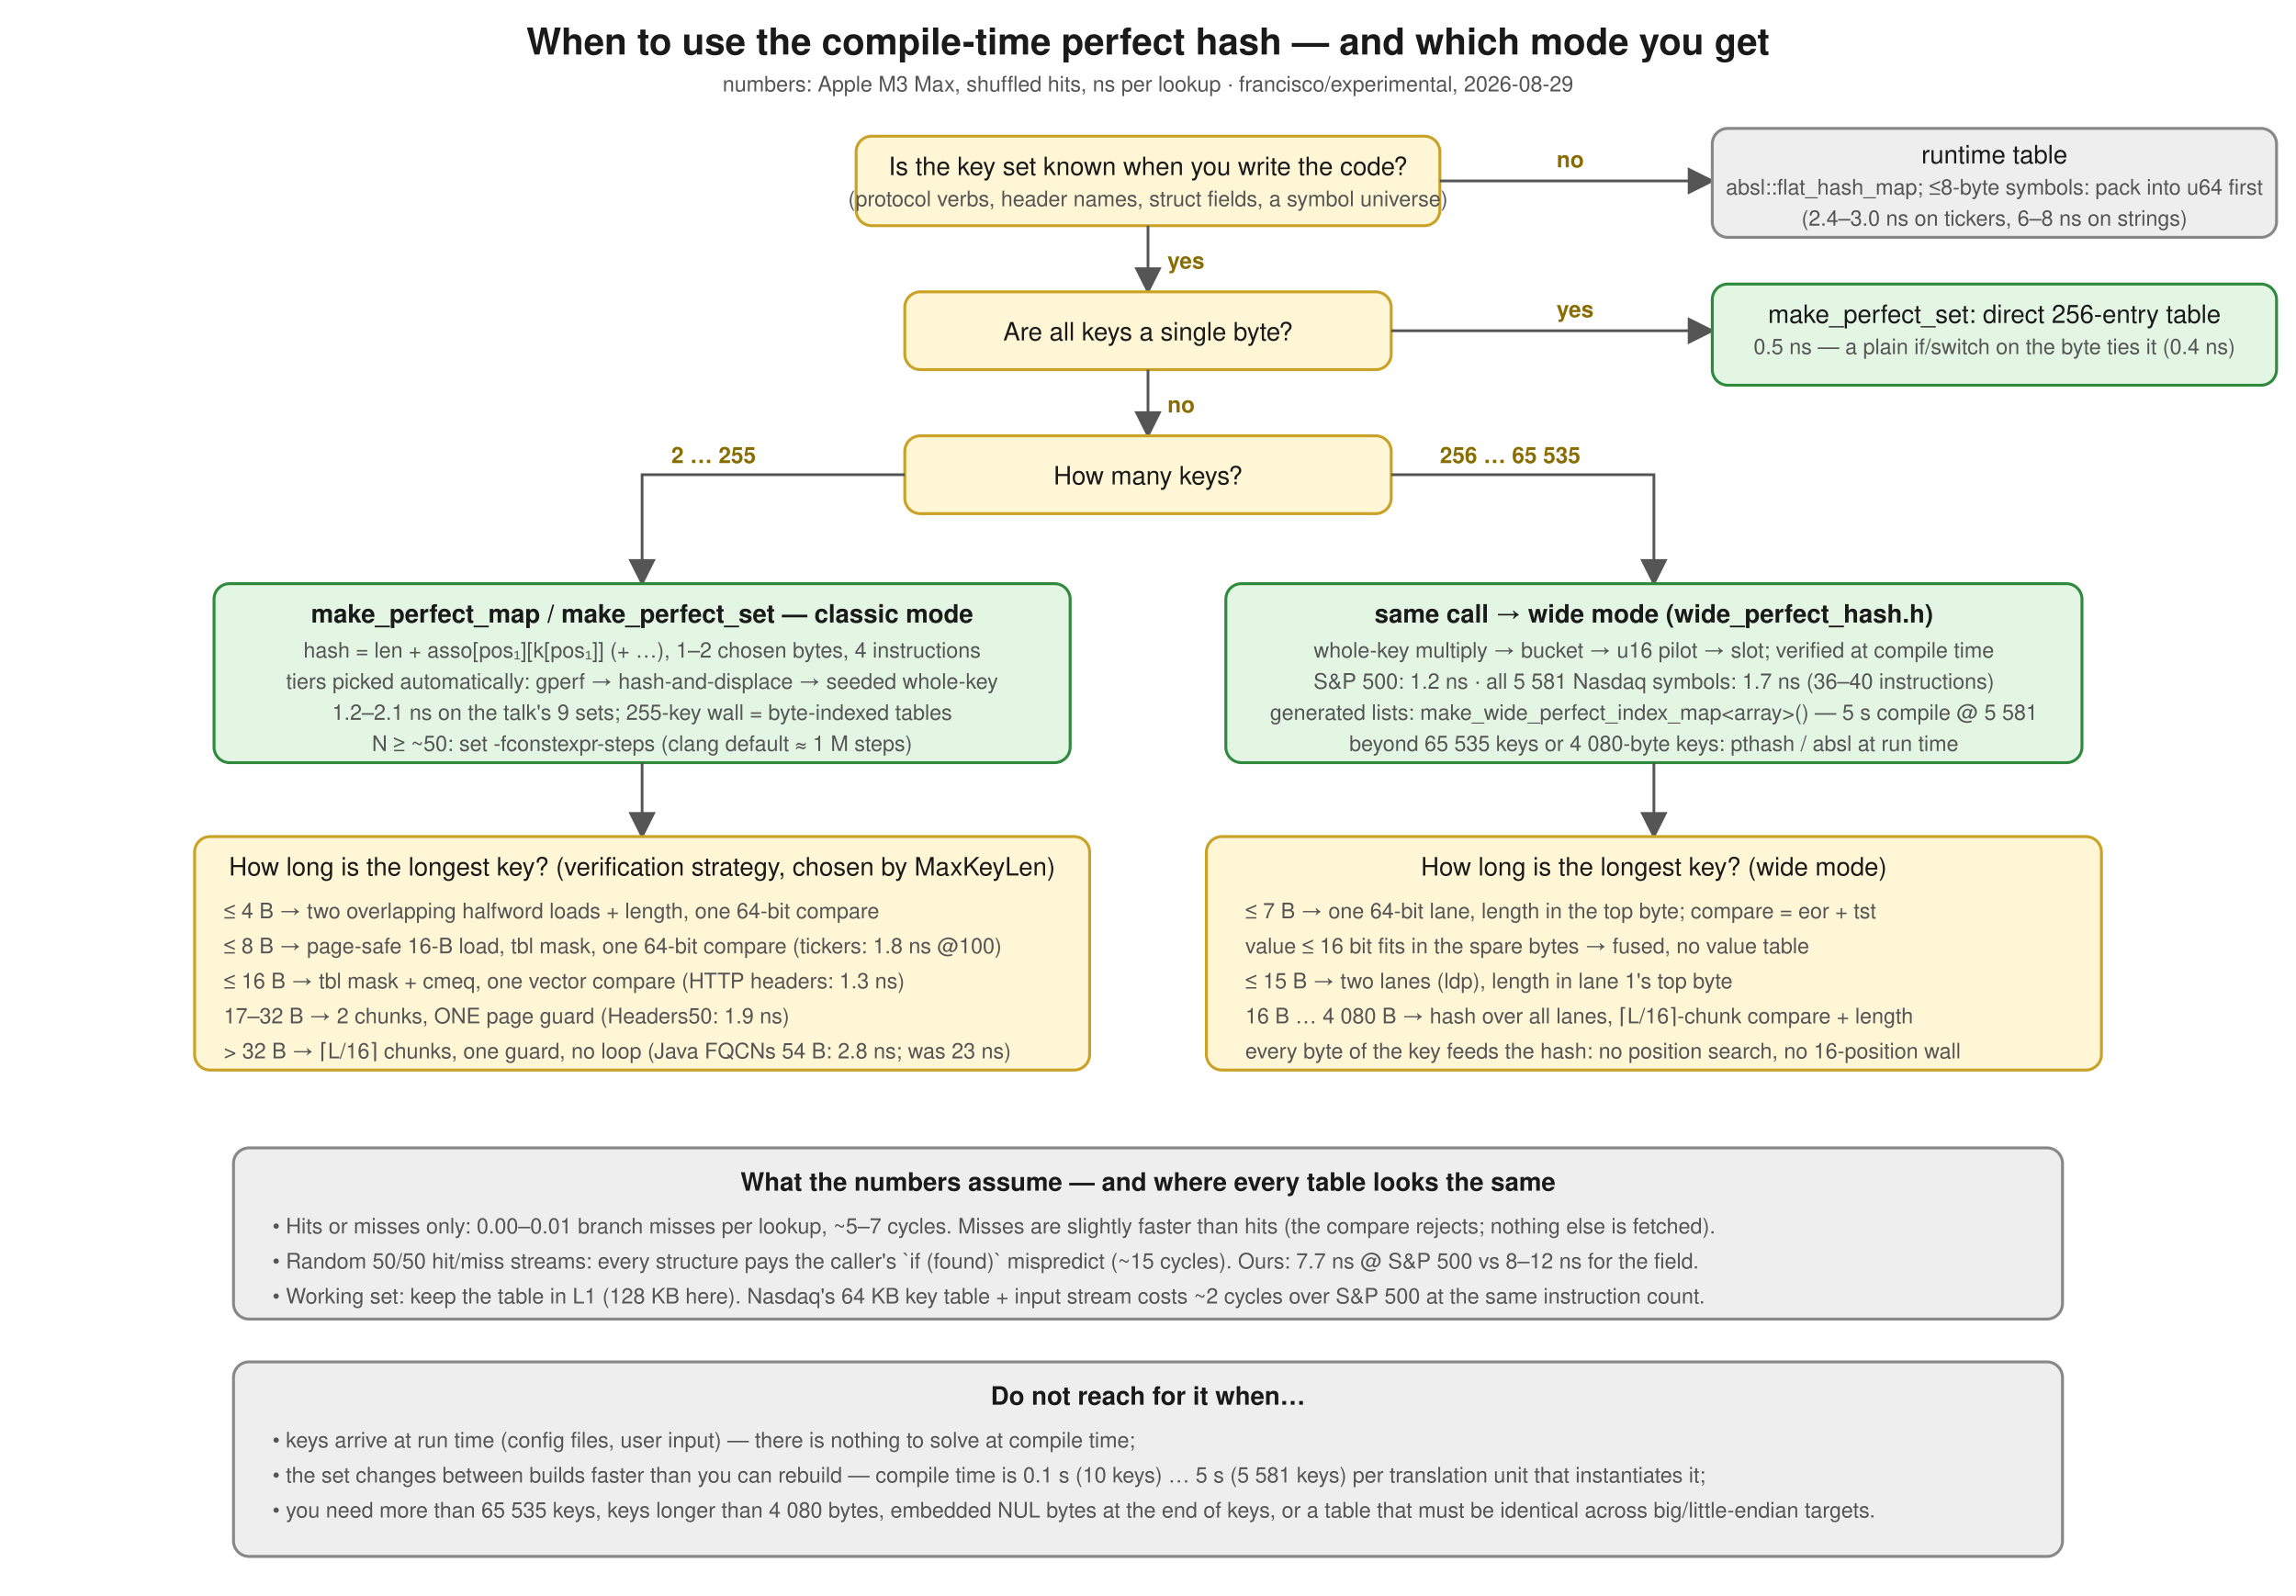
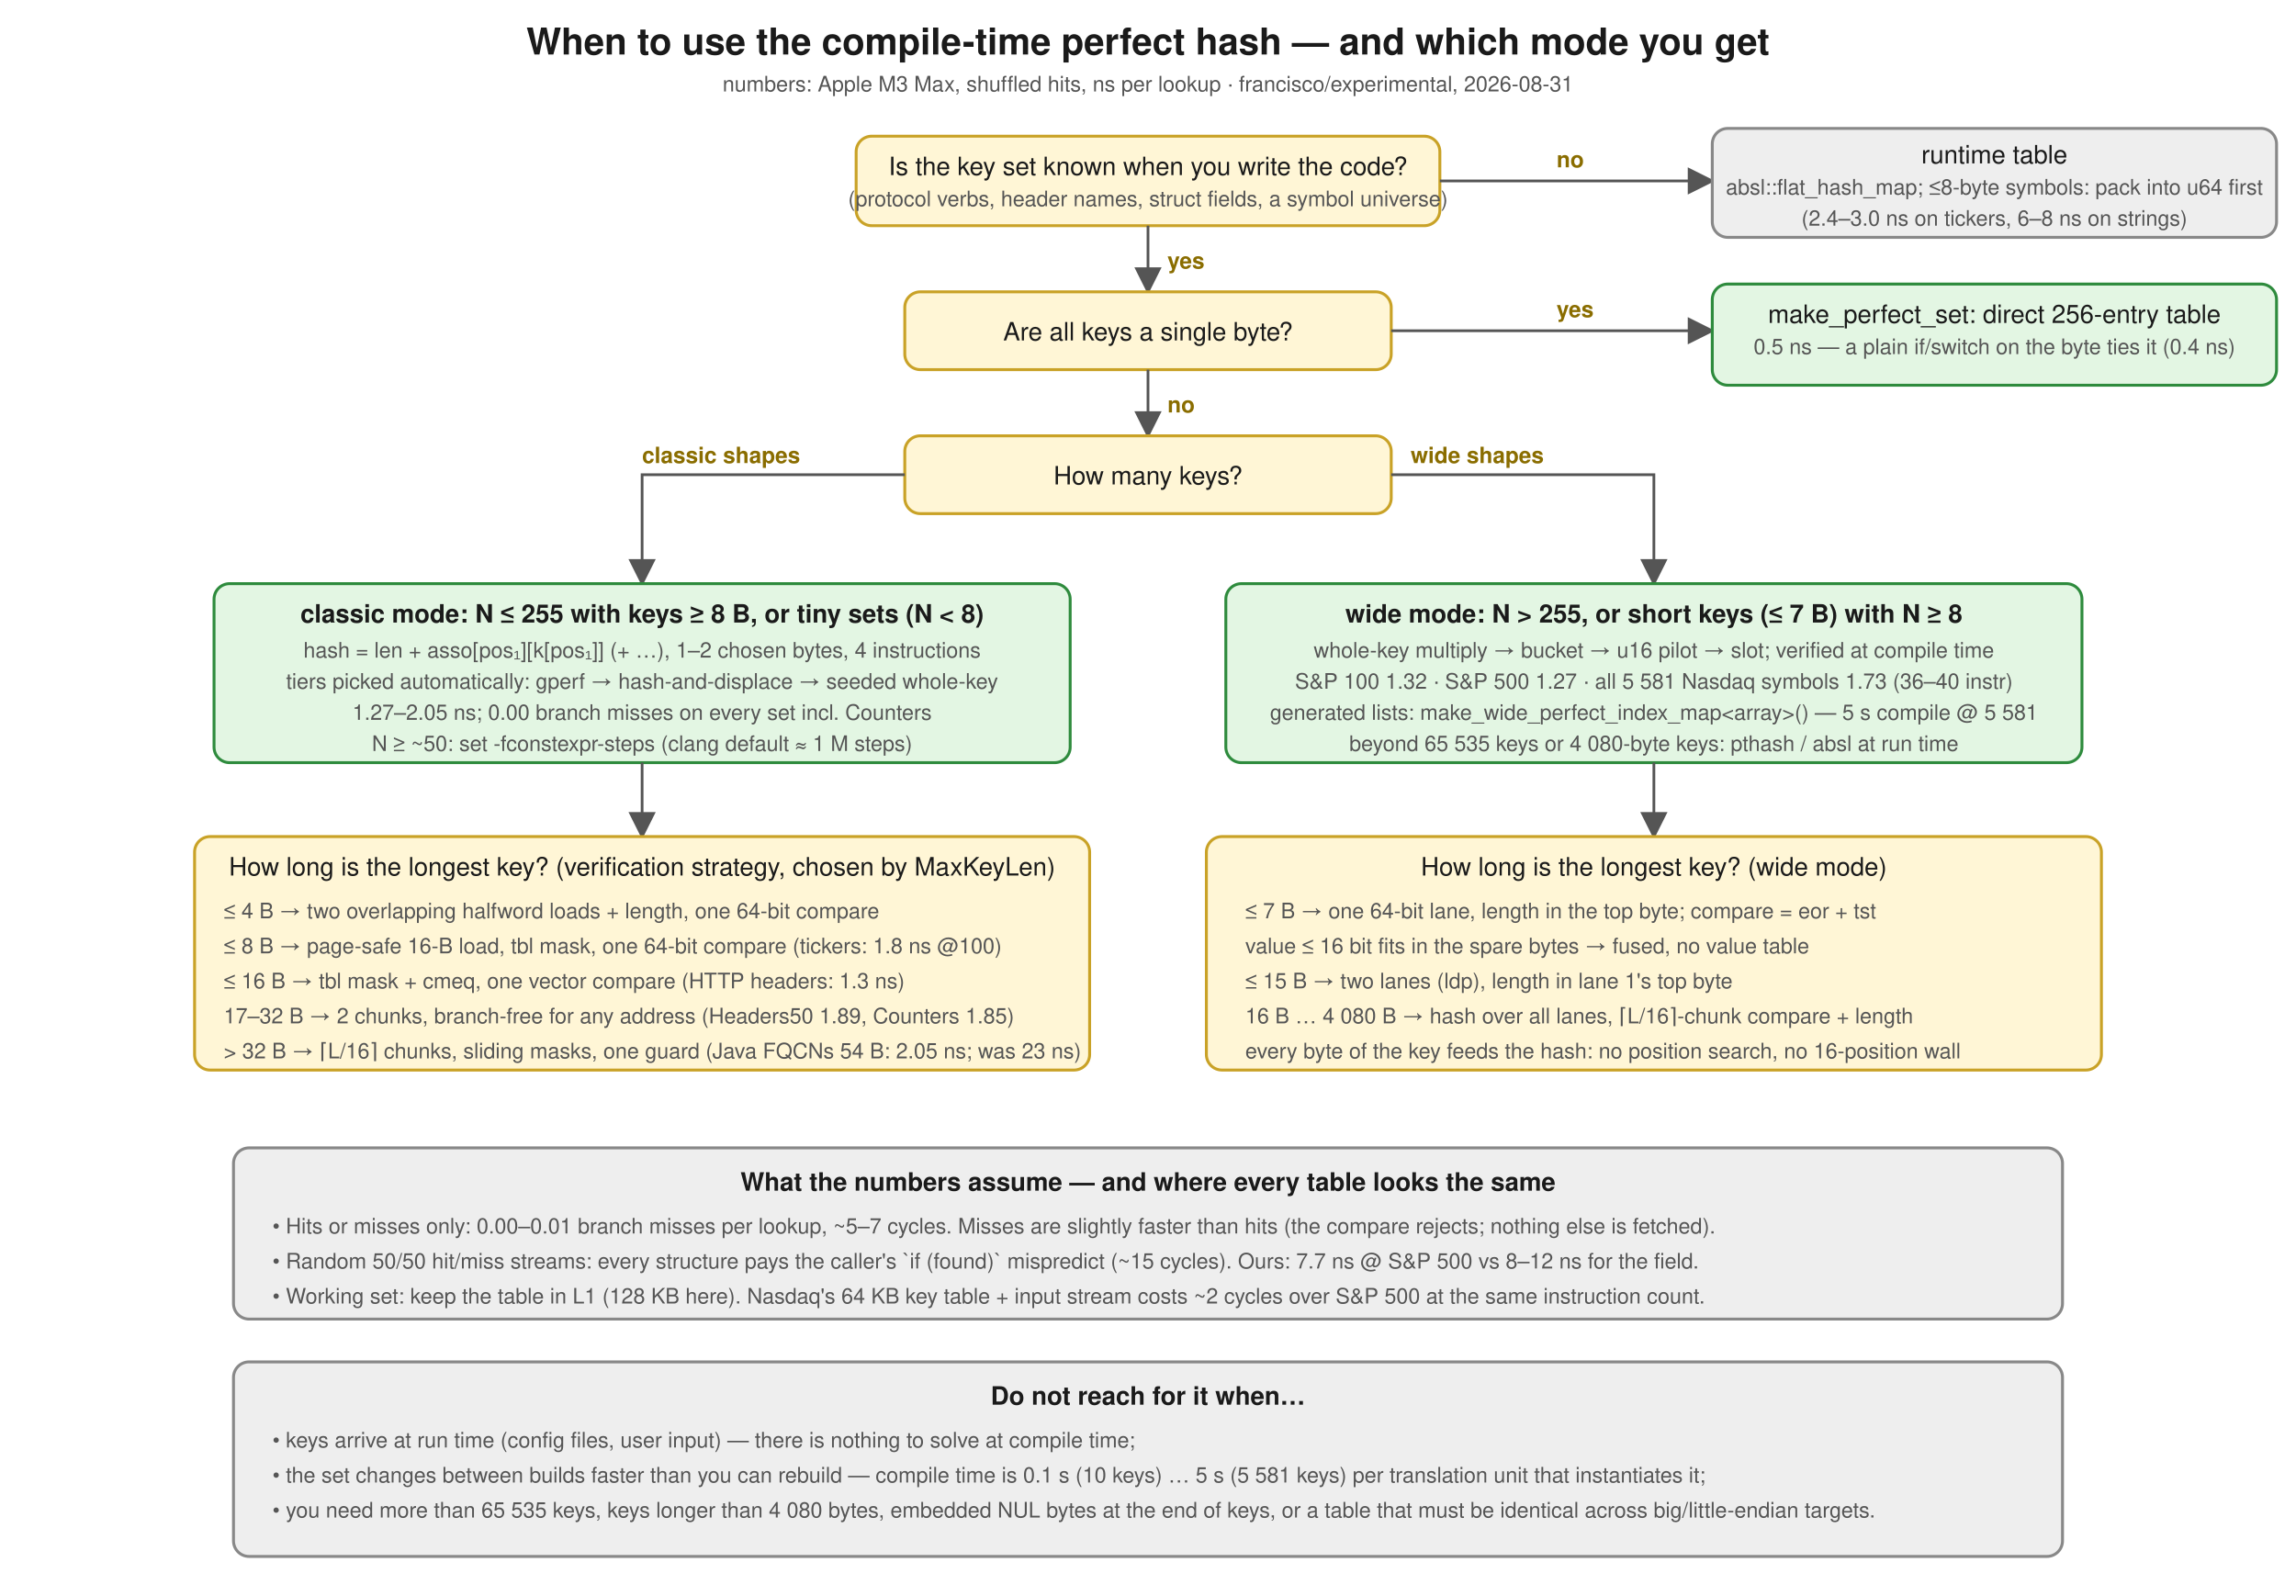
<svg xmlns="http://www.w3.org/2000/svg" width="1180" height="820" viewBox="0 0 1180 820" font-family="Helvetica, Arial, sans-serif" font-size="13">
  <defs>
    <marker id="arr" markerWidth="10" markerHeight="10" refX="9" refY="5" orient="auto">
      <path d="M0,0 L10,5 L0,10 z" fill="#555" />
    </marker>
    <style>
      .q  { fill:#fff6d6; stroke:#c9a227; stroke-width:1.5; }
      .us { fill:#e3f6e3; stroke:#2e8b3d; stroke-width:1.5; }
      .ot { fill:#eeeeee; stroke:#888;    stroke-width:1.5; }
      .t  { fill:#1a1a1a; }
      .s  { fill:#555; font-size:11px; }
      .l  { fill:#8a6d00; font-size:11.5px; font-weight:bold; }
      .e  { stroke:#555; stroke-width:1.4; fill:none; marker-end:url(#arr); }
    </style>
  </defs>
  <text x="590" y="28" text-anchor="middle" font-size="19" font-weight="bold" class="t">When to use the compile-time perfect hash — and which mode you get</text>
-   <text x="590" y="47" text-anchor="middle" class="s">numbers: Apple M3 Max, shuffled hits, ns per lookup · francisco/experimental, 2026-08-29</text>
+   <text x="590" y="47" text-anchor="middle" class="s">numbers: Apple M3 Max, shuffled hits, ns per lookup · francisco/experimental, 2026-08-31</text>
  <rect x="440" y="70" width="300" height="46" rx="8" class="q" />
  <text x="590" y="90" text-anchor="middle" class="t">Is the key set known when you write the code?</text>
  <text x="590" y="106" text-anchor="middle" class="s">(protocol verbs, header names, struct fields, a symbol universe)</text>
  <path d="M740,93 L880,93" class="e" />
  <text x="800" y="86" class="l">no</text>
  <rect x="880" y="66" width="290" height="56" rx="8" class="ot" />
  <text x="1025" y="84" text-anchor="middle" class="t">runtime table</text>
  <text x="1025" y="100" text-anchor="middle" class="s">absl::flat_hash_map; ≤8-byte symbols: pack into u64 first</text>
  <text x="1025" y="116" text-anchor="middle" class="s">(2.4–3.0 ns on tickers, 6–8 ns on strings)</text>
  <path d="M590,116 L590,150" class="e" />
  <text x="600" y="138" class="l">yes</text>
  <rect x="465" y="150" width="250" height="40" rx="8" class="q" />
  <text x="590" y="175" text-anchor="middle" class="t">Are all keys a single byte?</text>
  <path d="M715,170 L880,170" class="e" />
  <text x="800" y="163" class="l">yes</text>
  <rect x="880" y="146" width="290" height="52" rx="8" class="us" />
  <text x="1025" y="166" text-anchor="middle" class="t">make_perfect_set: direct 256-entry table</text>
  <text x="1025" y="182" text-anchor="middle" class="s">0.5 ns — a plain if/switch on the byte ties it (0.4 ns)</text>
  <path d="M590,190 L590,224" class="e" />
  <text x="600" y="212" class="l">no</text>
  <rect x="465" y="224" width="250" height="40" rx="8" class="q" />
  <text x="590" y="249" text-anchor="middle" class="t">How many keys?</text>
  <path d="M465,244 L330,244 L330,300" class="e" />
-   <text x="345" y="238" class="l">2 … 255</text>
+   <text x="330" y="238" class="l">classic shapes</text>
  <rect x="110" y="300" width="440" height="92" rx="8" class="us" />
-   <text x="330" y="320" text-anchor="middle" class="t" font-weight="bold">make_perfect_map / make_perfect_set — classic mode</text>
+   <text x="330" y="320" text-anchor="middle" class="t" font-weight="bold">classic mode: N ≤ 255 with keys ≥ 8 B, or tiny sets (N &lt; 8)</text>
  <text x="330" y="338" text-anchor="middle" class="s">hash = len + asso[pos₁][k[pos₁]] (+ …), 1–2 chosen bytes, 4 instructions</text>
  <text x="330" y="354" text-anchor="middle" class="s">tiers picked automatically: gperf → hash-and-displace → seeded whole-key</text>
-   <text x="330" y="370" text-anchor="middle" class="s">1.2–2.1 ns on the talk's 9 sets; 255-key wall = byte-indexed tables</text>
+   <text x="330" y="370" text-anchor="middle" class="s">1.27–2.05 ns; 0.00 branch misses on every set incl. Counters</text>
  <text x="330" y="386" text-anchor="middle" class="s">N ≥ ~50: set -fconstexpr-steps (clang default ≈ 1 M steps)</text>
  <path d="M715,244 L850,244 L850,300" class="e" />
-   <text x="740" y="238" class="l">256 … 65 535</text>
+   <text x="725" y="238" class="l">wide shapes</text>
  <rect x="630" y="300" width="440" height="92" rx="8" class="us" />
-   <text x="850" y="320" text-anchor="middle" class="t" font-weight="bold">same call → wide mode (wide_perfect_hash.h)</text>
+   <text x="850" y="320" text-anchor="middle" class="t" font-weight="bold">wide mode: N &gt; 255, or short keys (≤ 7 B) with N ≥ 8</text>
  <text x="850" y="338" text-anchor="middle" class="s">whole-key multiply → bucket → u16 pilot → slot; verified at compile time</text>
-   <text x="850" y="354" text-anchor="middle" class="s">S&amp;P 500: 1.2 ns · all 5 581 Nasdaq symbols: 1.7 ns (36–40 instructions)</text>
+   <text x="850" y="354" text-anchor="middle" class="s">S&amp;P 100 1.32 · S&amp;P 500 1.27 · all 5 581 Nasdaq symbols 1.73 (36–40 instr)</text>
  <text x="850" y="370" text-anchor="middle" class="s">generated lists: make_wide_perfect_index_map&lt;array&gt;() — 5 s compile @ 5 581</text>
  <text x="850" y="386" text-anchor="middle" class="s">beyond 65 535 keys or 4 080-byte keys: pthash / absl at run time</text>
  <path d="M330,392 L330,430" class="e" />
  <rect x="100" y="430" width="460" height="120" rx="8" class="q" />
  <text x="330" y="450" text-anchor="middle" class="t">How long is the longest key? (verification strategy, chosen by MaxKeyLen)</text>
  <text x="115" y="472" class="s">≤ 4 B  → two overlapping halfword loads + length, one 64-bit compare</text>
  <text x="115" y="490" class="s">≤ 8 B  → page-safe 16-B load, tbl mask, one 64-bit compare (tickers: 1.8 ns @100)</text>
  <text x="115" y="508" class="s">≤ 16 B → tbl mask + cmeq, one vector compare (HTTP headers: 1.3 ns)</text>
-   <text x="115" y="526" class="s">17–32 B → 2 chunks, ONE page guard (Headers50: 1.9 ns)</text>
-   <text x="115" y="544" class="s">&gt; 32 B → ⌈L/16⌉ chunks, one guard, no loop (Java FQCNs 54 B: 2.8 ns; was 23 ns)</text>
+   <text x="115" y="526" class="s">17–32 B → 2 chunks, branch-free for any address (Headers50 1.89, Counters 1.85)</text>
+   <text x="115" y="544" class="s">&gt; 32 B → ⌈L/16⌉ chunks, sliding masks, one guard (Java FQCNs 54 B: 2.05 ns; was 23 ns)</text>
  <path d="M850,392 L850,430" class="e" />
  <rect x="620" y="430" width="460" height="120" rx="8" class="q" />
  <text x="850" y="450" text-anchor="middle" class="t">How long is the longest key? (wide mode)</text>
  <text x="640" y="472" class="s">≤ 7 B  → one 64-bit lane, length in the top byte; compare = eor + tst</text>
  <text x="640" y="490" class="s">          value ≤ 16 bit fits in the spare bytes → fused, no value table</text>
  <text x="640" y="508" class="s">≤ 15 B → two lanes (ldp), length in lane 1's top byte</text>
  <text x="640" y="526" class="s">16 B … 4 080 B → hash over all lanes, ⌈L/16⌉-chunk compare + length</text>
  <text x="640" y="544" class="s">every byte of the key feeds the hash: no position search, no 16-position wall</text>
  <rect x="120" y="590" width="940" height="88" rx="8" class="ot" />
  <text x="590" y="612" text-anchor="middle" class="t" font-weight="bold">What the numbers assume — and where every table looks the same</text>
  <text x="140" y="634" class="s">• Hits or misses only: 0.00–0.01 branch misses per lookup, ~5–7 cycles. Misses are slightly faster than hits (the compare rejects; nothing else is fetched).</text>
  <text x="140" y="652" class="s">• Random 50/50 hit/miss streams: every structure pays the caller's `if (found)` mispredict (~15 cycles). Ours: 7.7 ns @ S&amp;P 500 vs 8–12 ns for the field.</text>
  <text x="140" y="670" class="s">• Working set: keep the table in L1 (128 KB here). Nasdaq's 64 KB key table + input stream costs ~2 cycles over S&amp;P 500 at the same instruction count.</text>
  <rect x="120" y="700" width="940" height="100" rx="8" class="ot" />
  <text x="590" y="722" text-anchor="middle" class="t" font-weight="bold">Do not reach for it when…</text>
  <text x="140" y="744" class="s">• keys arrive at run time (config files, user input) — there is nothing to solve at compile time;</text>
  <text x="140" y="762" class="s">• the set changes between builds faster than you can rebuild — compile time is 0.1 s (10 keys) … 5 s (5 581 keys) per translation unit that instantiates it;</text>
  <text x="140" y="780" class="s">• you need more than 65 535 keys, keys longer than 4 080 bytes, embedded NUL bytes at the end of keys, or a table that must be identical across big/little-endian targets.</text>
</svg>
